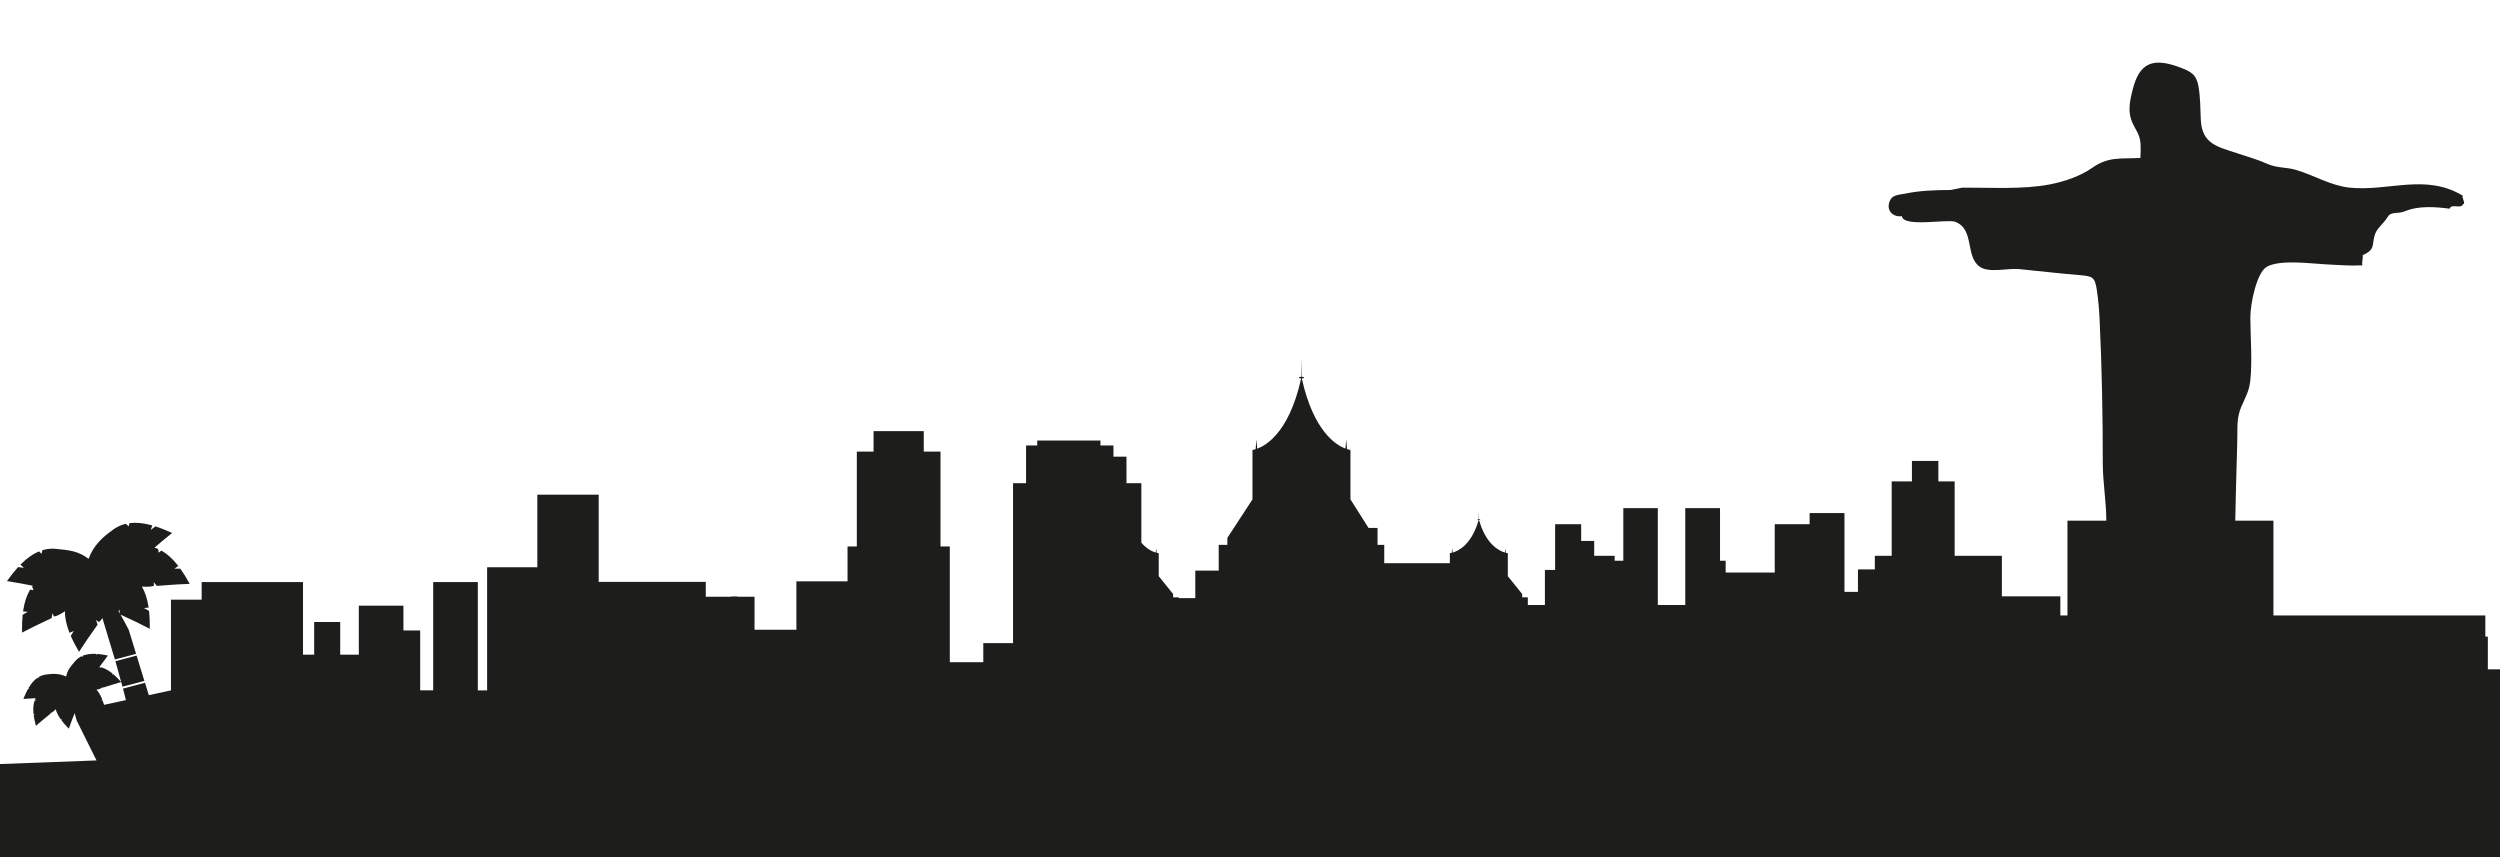
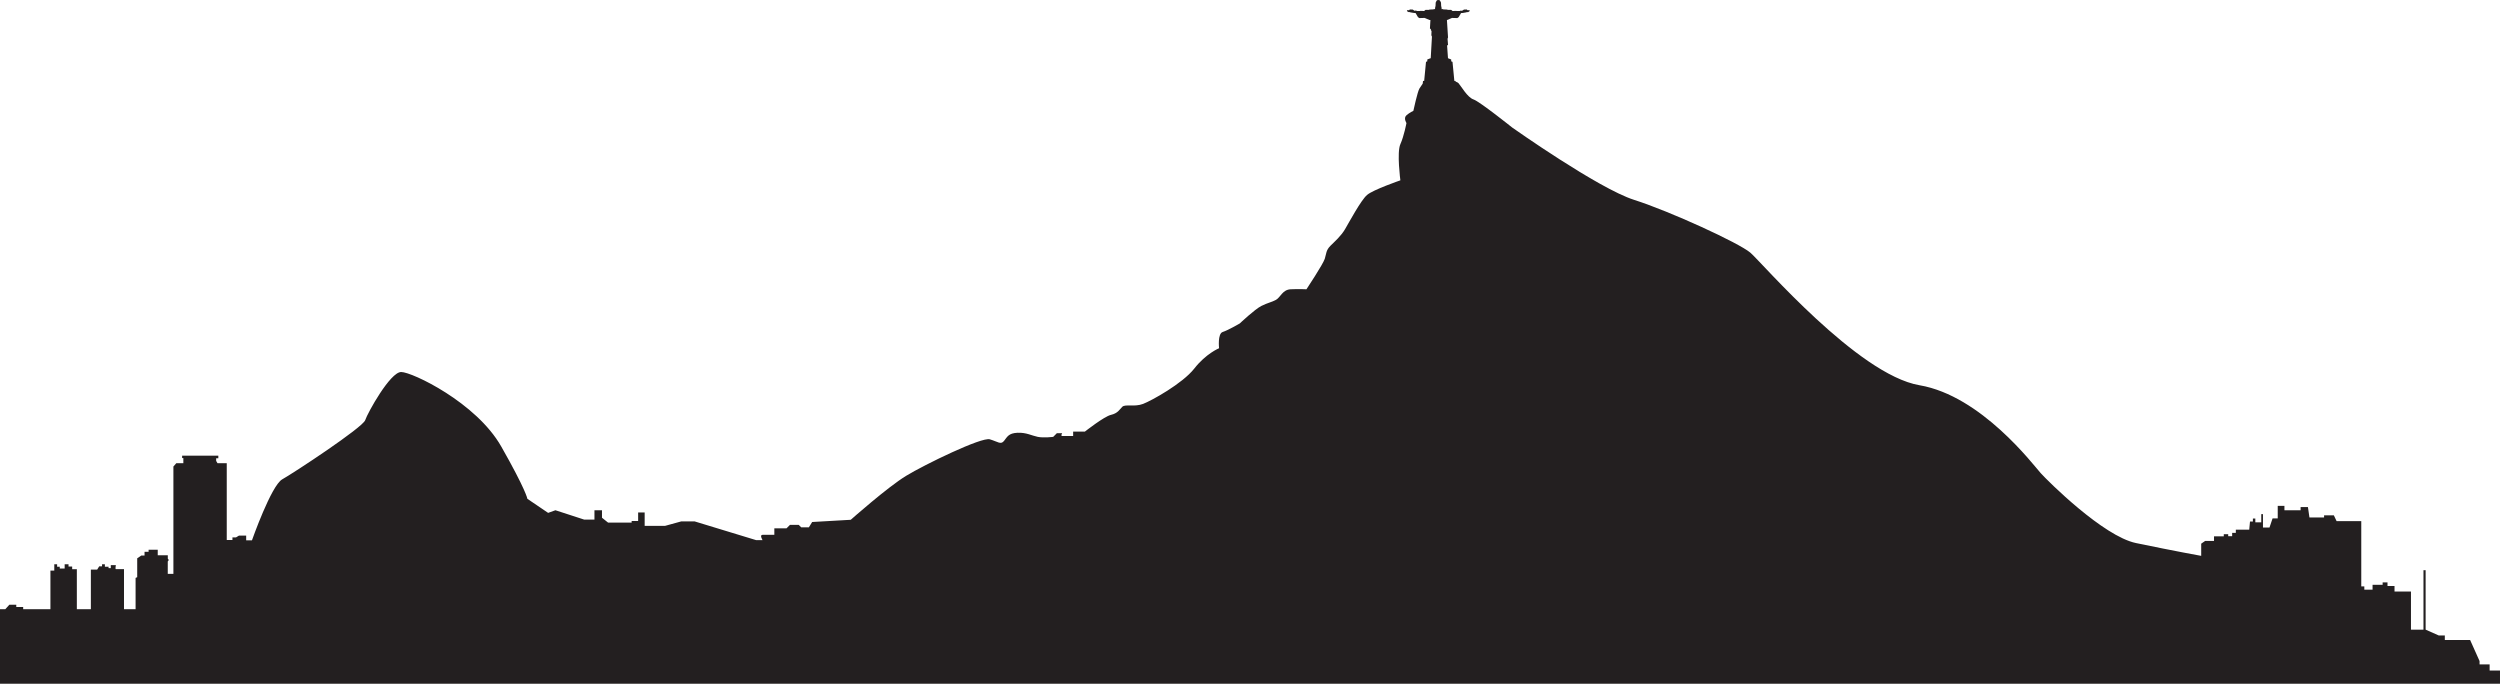
- <svg xmlns="http://www.w3.org/2000/svg" width="800" height="274.214" viewBox="0 0 800 274.214">
-   <g fill="#1D1D1B">
-     <path d="M37.049 211.997a374.49 374.49 0 0 1 2.03 7.336l.111.409 7.001-1.867-2.473-8.095-6.787 1.803.118.414zM10.087 187.355l.425.077c-.032.044-.055.078-.088.109l-.143.186.437 1.135-1.079-.175-.145.253c-.981 1.7-1.649 3.749-2.046 6.268l-.067.443 1.502.138-1.627.92-.021.221c-.147 1.447-.208 3.026-.183 4.825l.013.688.606-.322c2.508-1.323 4.64-2.327 6.517-3.218.754-.357 1.466-.693 2.13-1.021l.197-.087.27-1.562.486 1.059.329-.079c.381-.074.762-.225 1.208-.441l.634-.37-.02.063 1.356-.86v.022c-.014 1.964.413 4.087 1.302 6.463l.155.425 1.382-.619-.966 1.6.081.196c.584 1.331 1.312 2.739 2.215 4.294l.353.602.37-.582c1.525-2.383 2.881-4.311 4.083-6.006.483-.689.934-1.33 1.357-1.936l.125-.183-.53-1.487.945.676.253-.226c.273-.241.548-.561.826-.979l.045-.076a203.356 203.356 0 0 0 1.688 5.618 379.783 379.783 0 0 1 2.19 7.231l.116.392 6.781-1.8-2.338-7.65a154.521 154.521 0 0 0-2.646-4.903l.079.035c.656.319 1.357.643 2.101.988 1.896.88 4.042 1.878 6.569 3.199l.609.32.008-.686c.011-1.804-.055-3.381-.213-4.83l-.024-.223-1.632-.909 1.503-.149-.071-.443c-.414-2.51-1.095-4.556-2.083-6.255l-.012-.021 1.584.07-.043-.045.721.011c.537-.024.937-.092 1.3-.204l.318-.109-.1-1.153 1.008 1.217.218-.014c.732-.052 1.509-.107 2.342-.179 2.075-.16 4.425-.34 7.264-.432l.691-.025-.333-.602c-.871-1.58-1.708-2.919-2.555-4.102l-.126-.174-1.87.012 1.233-.875-.281-.347c-1.593-1.984-3.192-3.429-4.886-4.422l-.25-.153-.846.689-.188-1.197-.216-.088a8.705 8.705 0 0 0-.934-.335c1.449-1.257 3.083-2.666 5.081-4.254l.539-.424-.624-.287c-1.636-.752-3.104-1.329-4.497-1.774l-.207-.064-1.497 1.125.475-1.438-.436-.11c-2.462-.647-4.607-.859-6.565-.647l-.286.028-.274 1.061-.858-.855-.443.108a11.065 11.065 0 0 0-3.97 2.004c-2.951 2.112-5.907 4.678-7.55 9.11-3.184-2.471-6.355-2.785-9.428-3.083l-.467-.051a10.763 10.763 0 0 0-4.418.241l-.44.116-.325 1.17-.763-.782-.267.12c-1.799.783-3.558 2.031-5.375 3.814l-.321.315 1.127 1.015-1.853-.233-.157.161c-.978 1.076-1.966 2.308-3.015 3.765l-.401.562.683.102c2.813.434 5.128.895 7.169 1.294zm28.088 7.71l.24 1.339c-.158-.276-.313-.553-.475-.829l.235-.51z" />
-     <path d="M796.108 214.18v-10.462h-.799v-6.768H727.5v-30.34h-12.214c.239-13.002.668-24.237.668-27.241-.001-3.339-.044-6.089 1.209-9.066 1.299-3.095 2.582-5.048 2.944-8.584.674-6.54.021-13.546.004-20.122-.016-4.5 2.068-14.46 5.288-16.245 4.269-2.372 13.944-1.008 18.89-.758 3.822.193 7.729.517 11.651.32-.185-.996.288-2.28.108-3.277 4.503-1.913 2.642-3.59 4.155-7.154.71-1.661 2.851-3.314 3.797-4.991 1.118-1.981 3.208-.899 5.599-1.894 4.406-1.848 9.834-1.39 14.297-.814.56-1.779 3.708.233 4.266-1.451 1.085-.091-.673-2.377 0-2.659-11.903-7.296-23.832-1.336-36.321-2.631-5.972-.622-11.5-4.026-17.091-5.665-3.272-.963-6.103-.539-9.329-1.992-2.96-1.333-5.965-2.149-9.09-3.205-6.578-2.221-11.765-2.908-12.085-11.05-.143-3.678-.124-7.041-.755-10.592-.669-3.757-2.452-4.682-6.076-6.03-8.753-3.252-12.871-1.205-14.986 7.264-.719 2.877-1.472 6.183-.563 9.147.971 3.181 2.917 4.608 3.118 8.146.082 1.474.018 3.015-.062 4.477-6.271.344-10.2-.527-15.418 3.163-3.795 2.677-8.838 4.376-13.511 5.293-8.632 1.698-19.272.979-28.054 1.044l-3.778.756c-5.155 0-10.121.233-14.357 1.136-2.329.492-4.536.248-5.293 3.012-.731 2.688 1.447 4.625 4.104 4.221.352 3.673 14.515.877 17.014 1.799 6.333 2.335 3.133 11.006 7.887 14.387 2.959 2.104 8.913.405 12.575.757 5.869.558 12.615 1.37 18.868 1.885 4.646.385 5.405.485 6.044 4.912.412 2.851.689 5.595.839 8.689.748 15.242 1.051 31.393 1.051 46.461 0 6.393 1.094 12.022 1.131 18.552h-12.437v30.341h-2.276v-6.131h-18.707v-12.961h-15.111v-23.807h-5.218v-6.545h-8.456v6.545h-6.48v23.807h-5.395v4.348h-5.397v7.191h-4.32v-25.227h-11.15v3.57h-11.158v15.473h-15.705v-3.787h-1.807v-16.814h-11.119v30.979h-1.405l-.001.357.001-.359H530.5v-30.977h-11.038v16.814h-2.774v-1.568h-6.546V173.1h-4.169v-5.358h-8.332v14.629h-3.273v11.219h-5.466v-2.451h-1.794V190.1l-4.604-5.727v-7.356s-.245-.017-.649-.116l-.153-1.462-.144 1.377c-1.873-.549-6.06-2.638-8.262-10.399v-.017c.233-.013.419-.066.419-.135 0-.071-.19-.126-.439-.133l-.046-2.906-.045 2.906c-.244.009-.438.062-.438.133 0 .068.184.123.419.135l-.001.005c-2.219 7.845-6.469 9.896-8.312 10.427l-.145-1.394-.157 1.474c-.371.09-.597.104-.597.104v3.2H442.96v-5.863h-2.146v-5.414h-2.886l-5.779-9.135V143.97s-.409-.035-1.099-.25l-.255-3.139-.252 2.961c-3.164-1.188-10.237-5.676-13.954-22.378l-.008-.033c.398-.023.706-.143.706-.289 0-.152-.324-.279-.74-.289l-.077-6.252-.068 6.252c-.422.012-.748.136-.748.289 0 .144.312.265.71.289v.007c-2.018 9.078-5.026 14.548-7.864 17.846-2.439 2.836-4.752 4.066-6.195 4.596l-.245-2.996-.262 3.17c-.635.188-1.008.222-1.008.222v15.833l-8.032 12.306v2.241h-2.771v8.244h-7.497v8.812h-5.3v-.272h-1.788v-1.04l-4.61-5.724v-7.358s-.245-.019-.651-.115l-.155-1.461-.143 1.376c-1.056-.309-2.849-1.109-4.61-3.146v-19.049h-4.759v-8.494h-4.167v-3.572h-4.165v-1.59H331.91v1.59h-3.57v12.066h-4.167v51.186h-9.52v6.089h-10.714v-37.035h-2.975V144.51h-5.357v-6.547H279.54v6.547h-5.357v30.353h-2.973v11.168h-16.367v15.479H241.45v-10.562h-5.336l-.01-.068-.072.002c-.088 0-.168-.01-.255-.012-.085.004-.168.012-.256.012-.213 0-.414-.016-.616-.03-.221.021-.446.03-.681.03-.116 0-.223-.012-.336-.018l.013.081h-8.051v-4.747h-34.262v-27.91h-19.642v23.228h-16.068v39.401h-2.976v-34.653h-14.281v34.651h-4.164v-19.158h-5.36v-7.947H114.82v15.69h-5.953v-10.455h-8.332V209.5h-3.574v-23.234H64.529v5.635h-9.818v29.016l-7.092 1.535-1.213-3.97-7.045 1.875.105.403c.285 1.072.551 2.182.827 3.271l-6.997 1.516a17.016 17.016 0 0 0-.374-1.158l-.077-.209-.469-.129.384-.131-.18-.422c-.488-1.149-1.049-2.078-1.698-2.819l1.056-.206-.07-.039c.24-.075.421-.154.584-.25l.286-.184-.05-.146.265.193.204-.062 1.229-.396a85.016 85.016 0 0 1 3.725-1.144l.667-.185-.467-.512a23.34 23.34 0 0 0-1.875-1.842l-.17-.141-.467.113.266-.299-.364-.276c-1.105-.853-2.147-1.415-3.186-1.729l-.28-.086-.234.305-.16-.383a80.16 80.16 0 0 1 2.281-3.092l.425-.545-.678-.133a22.717 22.717 0 0 0-2.604-.363l-.222-.013-.306.374.034-.395-.457-.016c-1.388-.023-2.554.137-3.587.506l-.277.102-.002.387-.363-.217-.209.104a6.11 6.11 0 0 0-1.997 1.668l-.153.18c-1.065 1.228-2.164 2.487-2.55 4.537-2.241-1.031-4.31-.94-6.221-.672a6.017 6.017 0 0 0-2.46.764l-.205.119-.012.422-.33-.207-.236.182c-.864.654-1.643 1.547-2.372 2.73l-.246.389.354.186-.478.055-.11.197a22.785 22.785 0 0 0-1.114 2.373l-.261.641.695-.055a77.052 77.052 0 0 1 3.211-.205 2.038 2.038 0 0 0-.085.188l-.096.221.243.344-.392.028-.078.284c-.3 1.039-.396 2.223-.277 3.609l.034.455.393-.06-.356.332.033.218c.108.791.282 1.629.519 2.572l.176.672.517-.464c1.135-1.002 2.117-1.798 2.98-2.499.357-.288.691-.561 1.005-.814l.166-.14-.023-.327.101.127.305-.146c.193-.099.398-.231.619-.423l.296-.279c.05-.062.108-.121.163-.184l.188-.166c.268.951.744 1.926 1.452 2.968l.251.372.314-.243-.143.462.128.176c.477.629 1.04 1.28 1.723 1.987l.479.498.224-.655c.497-1.436.966-2.613 1.374-3.65.101-.235.18-.448.267-.67.241.951.473 1.775.615 2.279l2.001 4.045 2.171 4.365v.005l2.208 4.437L0 244.494v33.113h800.454V214.18h-4.346z" />
-   </g>
+ <svg xmlns="http://www.w3.org/2000/svg" width="802.832" height="219.562" viewBox="0 0 802.832 219.562">
+   <path fill="#231F20" d="M799.5 215.322v-1.967h-3.232v-1.068l-3.029-6.758h-8.127v-1.467h-1.959l-4.207-1.863v-19.094h-.688v19.094h-4.016v-12.238h-5.283v-1.768h-2.256v-1.166h-1.561v.781h-3.234v1.562h-2.646v-1.068h-.98v-20.955h-7.928l-.879-1.865h-3.137v.688h-4.701l-.484-3.332H738.8v1.021h-5.195v-1.402h-2.152v4.008h-1.658l-.986 2.939h-2.096v-4.305h-.547v2.641h-1.908v-1.229h-.781v.98h-.93l-.248 2.596h-4.303v1.029h-1.178v1.076h-1.27v-.639h-1.42v.686h-3.137v1.467h-2.838l-1.275.885v3.912s-8.223-1.467-20.949-4.111c-10.488-2.18-28.268-19.873-30.615-22.482-2.352-2.611-19.059-24.809-38.902-28.199-19.844-3.398-50.654-39.427-54.301-42.557-3.66-3.134-25.848-13.316-37.348-16.973-11.482-3.655-39.156-23.236-39.156-23.236s-10.443-8.356-12.41-9.009c-1.951-.65-3.912-4.177-4.818-5.222-.176-.196-.514-.366-.943-.517l-.02-.21h-.377l-.592-6.119-.416-.177v-.586l-1-.396h-.033l-.289-4.087.301-.206-.158-1.939.158-.462-.355-5.588h.068l1.562-.668 1.713.048.438-.314.756-1.295.582-.041.965-.162.379-.109h.377l.123-.1.23-.079.029-.167.094-.062v-.103l-.08-.092-.65-.007-.188-.229-.926.027-.566.359-.166.059-.041-.075h-.367l-.242.124h-.984l-.104-.048-1.262.048v-.087l-.398-.281h-1.068l-.189-.096-1.289-.062s-.123-.088-.145-.108c-.02-.027-.342.048-.342.048l-.076-.812-.074-.058-.068-1.381h-.131V.508l-.273-.425-.445-.082-.445.082-.273.425v.195h-.123l-.068 1.381-.082.058-.076.812s-.322-.075-.336-.048c-.021.021-.15.108-.15.108l-1.289.062-.189.096h-1.062l-.404.282v.083l-1.273-.048-.096.048h-.992l-.242-.124h-.361l-.047.075-.166-.059-.566-.359-.926-.027-.188.229-.65.008-.072.092v.102l.088.062.025.167.24.079.115.1h.377l.379.109.973.162.574.041.756 1.295.439.314 1.711-.048 1.562.668h.295c-.033.716-.156 2.724-.156 2.724l.301.221v.335l.219.232-.066 1.374.191.456-.391 6.942h-.09l-1.01.396v.586l-.416.177-.59 6.119h-.369l-.098.869c-.334.478-.73 1.057-1.041 1.554-.648 1.042-1.961 7.181-1.961 7.181s-1.17.525-2.219 1.436c-1.043.915 0 2.484 0 2.484s-.781 4.173-1.953 6.784c-1.188 2.611 0 11.619 0 11.619s-8.752 3.005-10.709 4.701c-1.963 1.699-5.744 8.748-7.047 10.964-1.301 2.22-3.262 3.92-4.701 5.352-1.438 1.44-1.301 2.484-1.822 4.177-.525 1.699-5.881 9.792-5.881 9.792s-2.479-.126-5.09 0c-2.611.132-3.262 2.611-4.701 3.396-1.432.784-2.611.911-4.691 1.956-2.092 1.045-6.923 5.612-6.923 5.612s-3.791 2.223-5.48 2.743c-1.7.521-1.179 5.226-1.179 5.226s-4.181 1.691-7.963 6.531c-3.791 4.822-13.712 10.305-16.448 11.348-2.74 1.049-5.742 0-6.66.918-.912.912-1.439 2.084-3.659 2.604-2.213.521-8.347 5.359-8.347 5.359h-3.783v1.432h-3.536c-.521 0 0-.91 0-.91h-1.693l-1.171 1.178s-3.002.385-4.962 0c-1.959-.398-3.659-1.438-6.521-1.316-2.879.139-3.271 1.316-4.318 2.619-1.041 1.303-1.959.26-4.563-.52-2.618-.783-20.887 8.084-26.891 11.742-6.002 3.66-17.762 14.104-17.762 14.104l-12.396.713-1.047 1.701h-2.481l-.782-.783h-2.809l-1.111 1.111h-3.914v2.09h-3.789c-1.041 0 0 1.693 0 1.693h-2.083l-19.715-6.004h-4.311l-5.222 1.438h-6.522v-4.316h-2.097v2.742h-2.084v.525h-7.564l-1.961-1.568v-2.406h-2.418v2.996h-3.322l-9.21-2.996-2.344.846-6.661-4.512s-.398-2.738-8.415-16.836c-8.031-14.096-28.596-23.889-32.119-23.889-3.529 0-10.771 13.123-11.553 15.467-.788 2.352-23.107 17.035-26.636 18.996-3.526 1.961-9.728 19.586-9.728 19.586h-1.856v-1.521H76.75l-.979.592h-1.125v.836h-1.829v-24.676h-2.974l-.426-.723v-.85h.692v-.85H58.488v.781h.391v1.639H56.63l-.945 1.074v34.471h-1.81v-4.002l.24-.248v-.391l-.226-.227v-1.109h-3.235v-1.762h-2.933v.65h-1.303v1.207h-1.055l-1.301.885v6.062l-.521.232v10.055H39.82v-12.863h-2.611c-.26 0 0-1.303 0-1.303h-1.631v.975h-.72v-.451h-1.179v-.783h-.909v.658h-.918l-.644 1.043h-2.029v12.725h-4.502v-12.861h-1.5v-.852h-1.172v-.713h-1.241v1.371h-1.576v-.588h-.843v-.783h-.912v2.021h-1.24v12.404H7.442v-.721H5.229v-.719H3.002L1.7 195.64H0V219.559h802.831V215.321H799.5v.001z" />
</svg>
